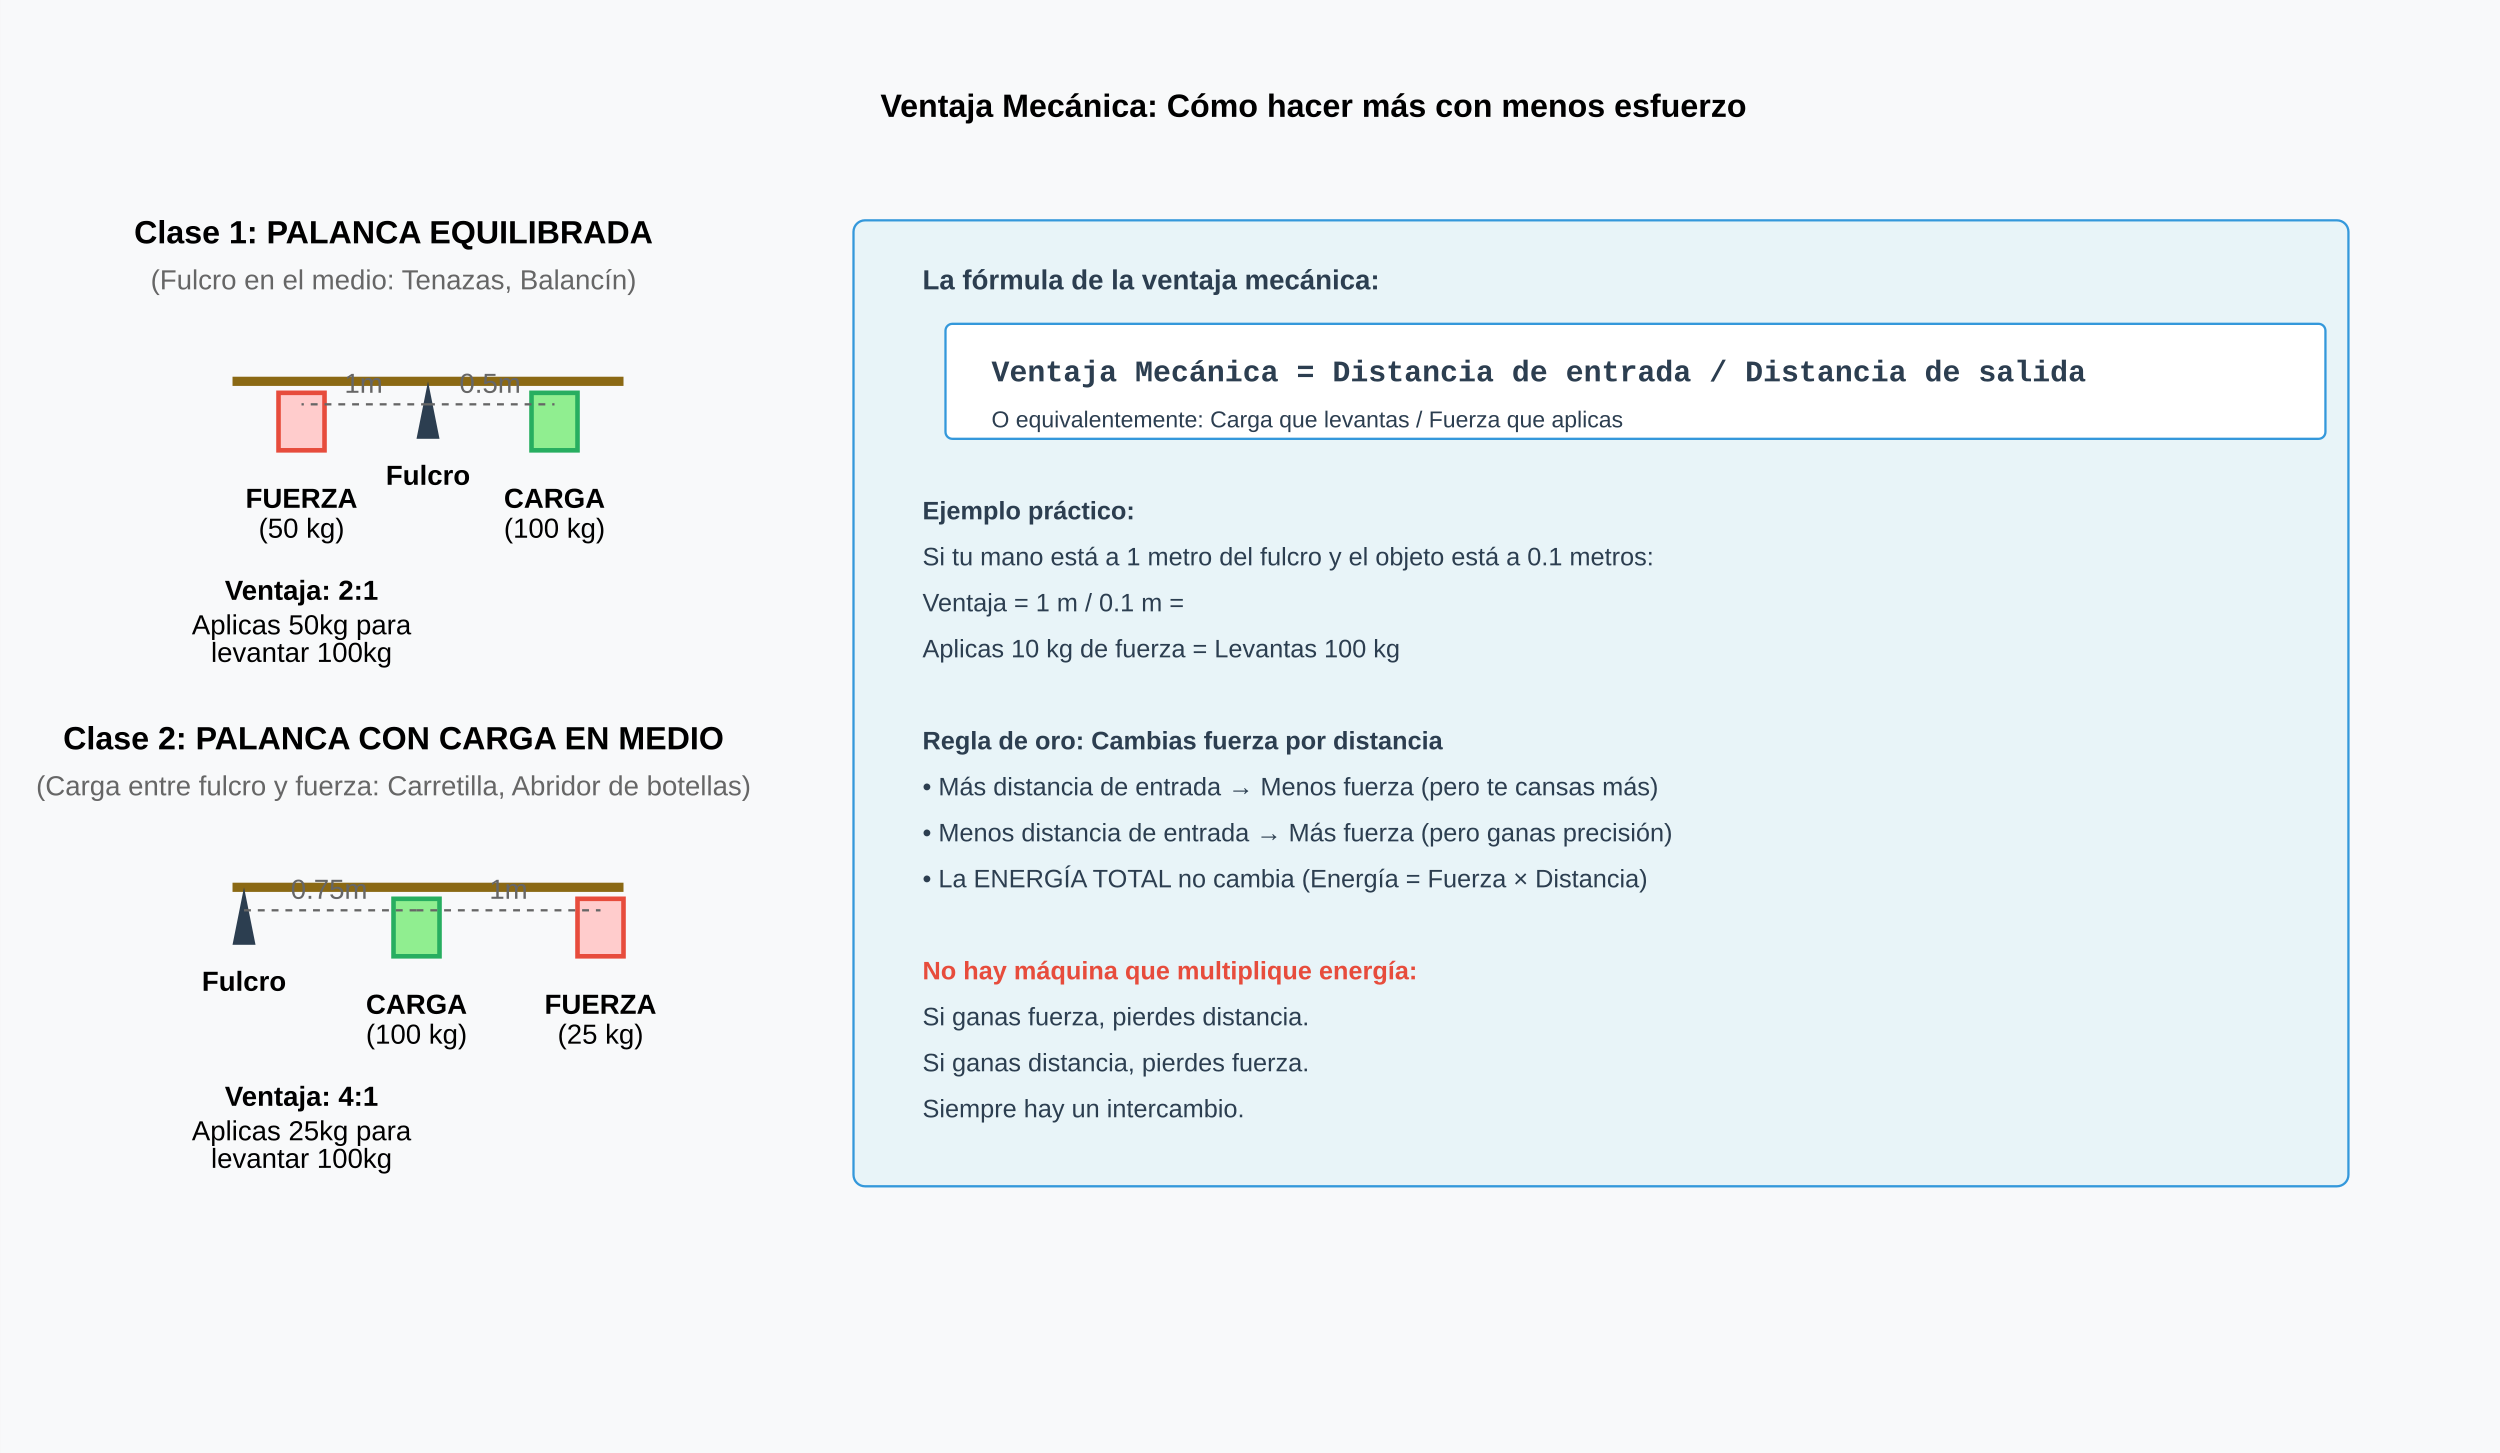
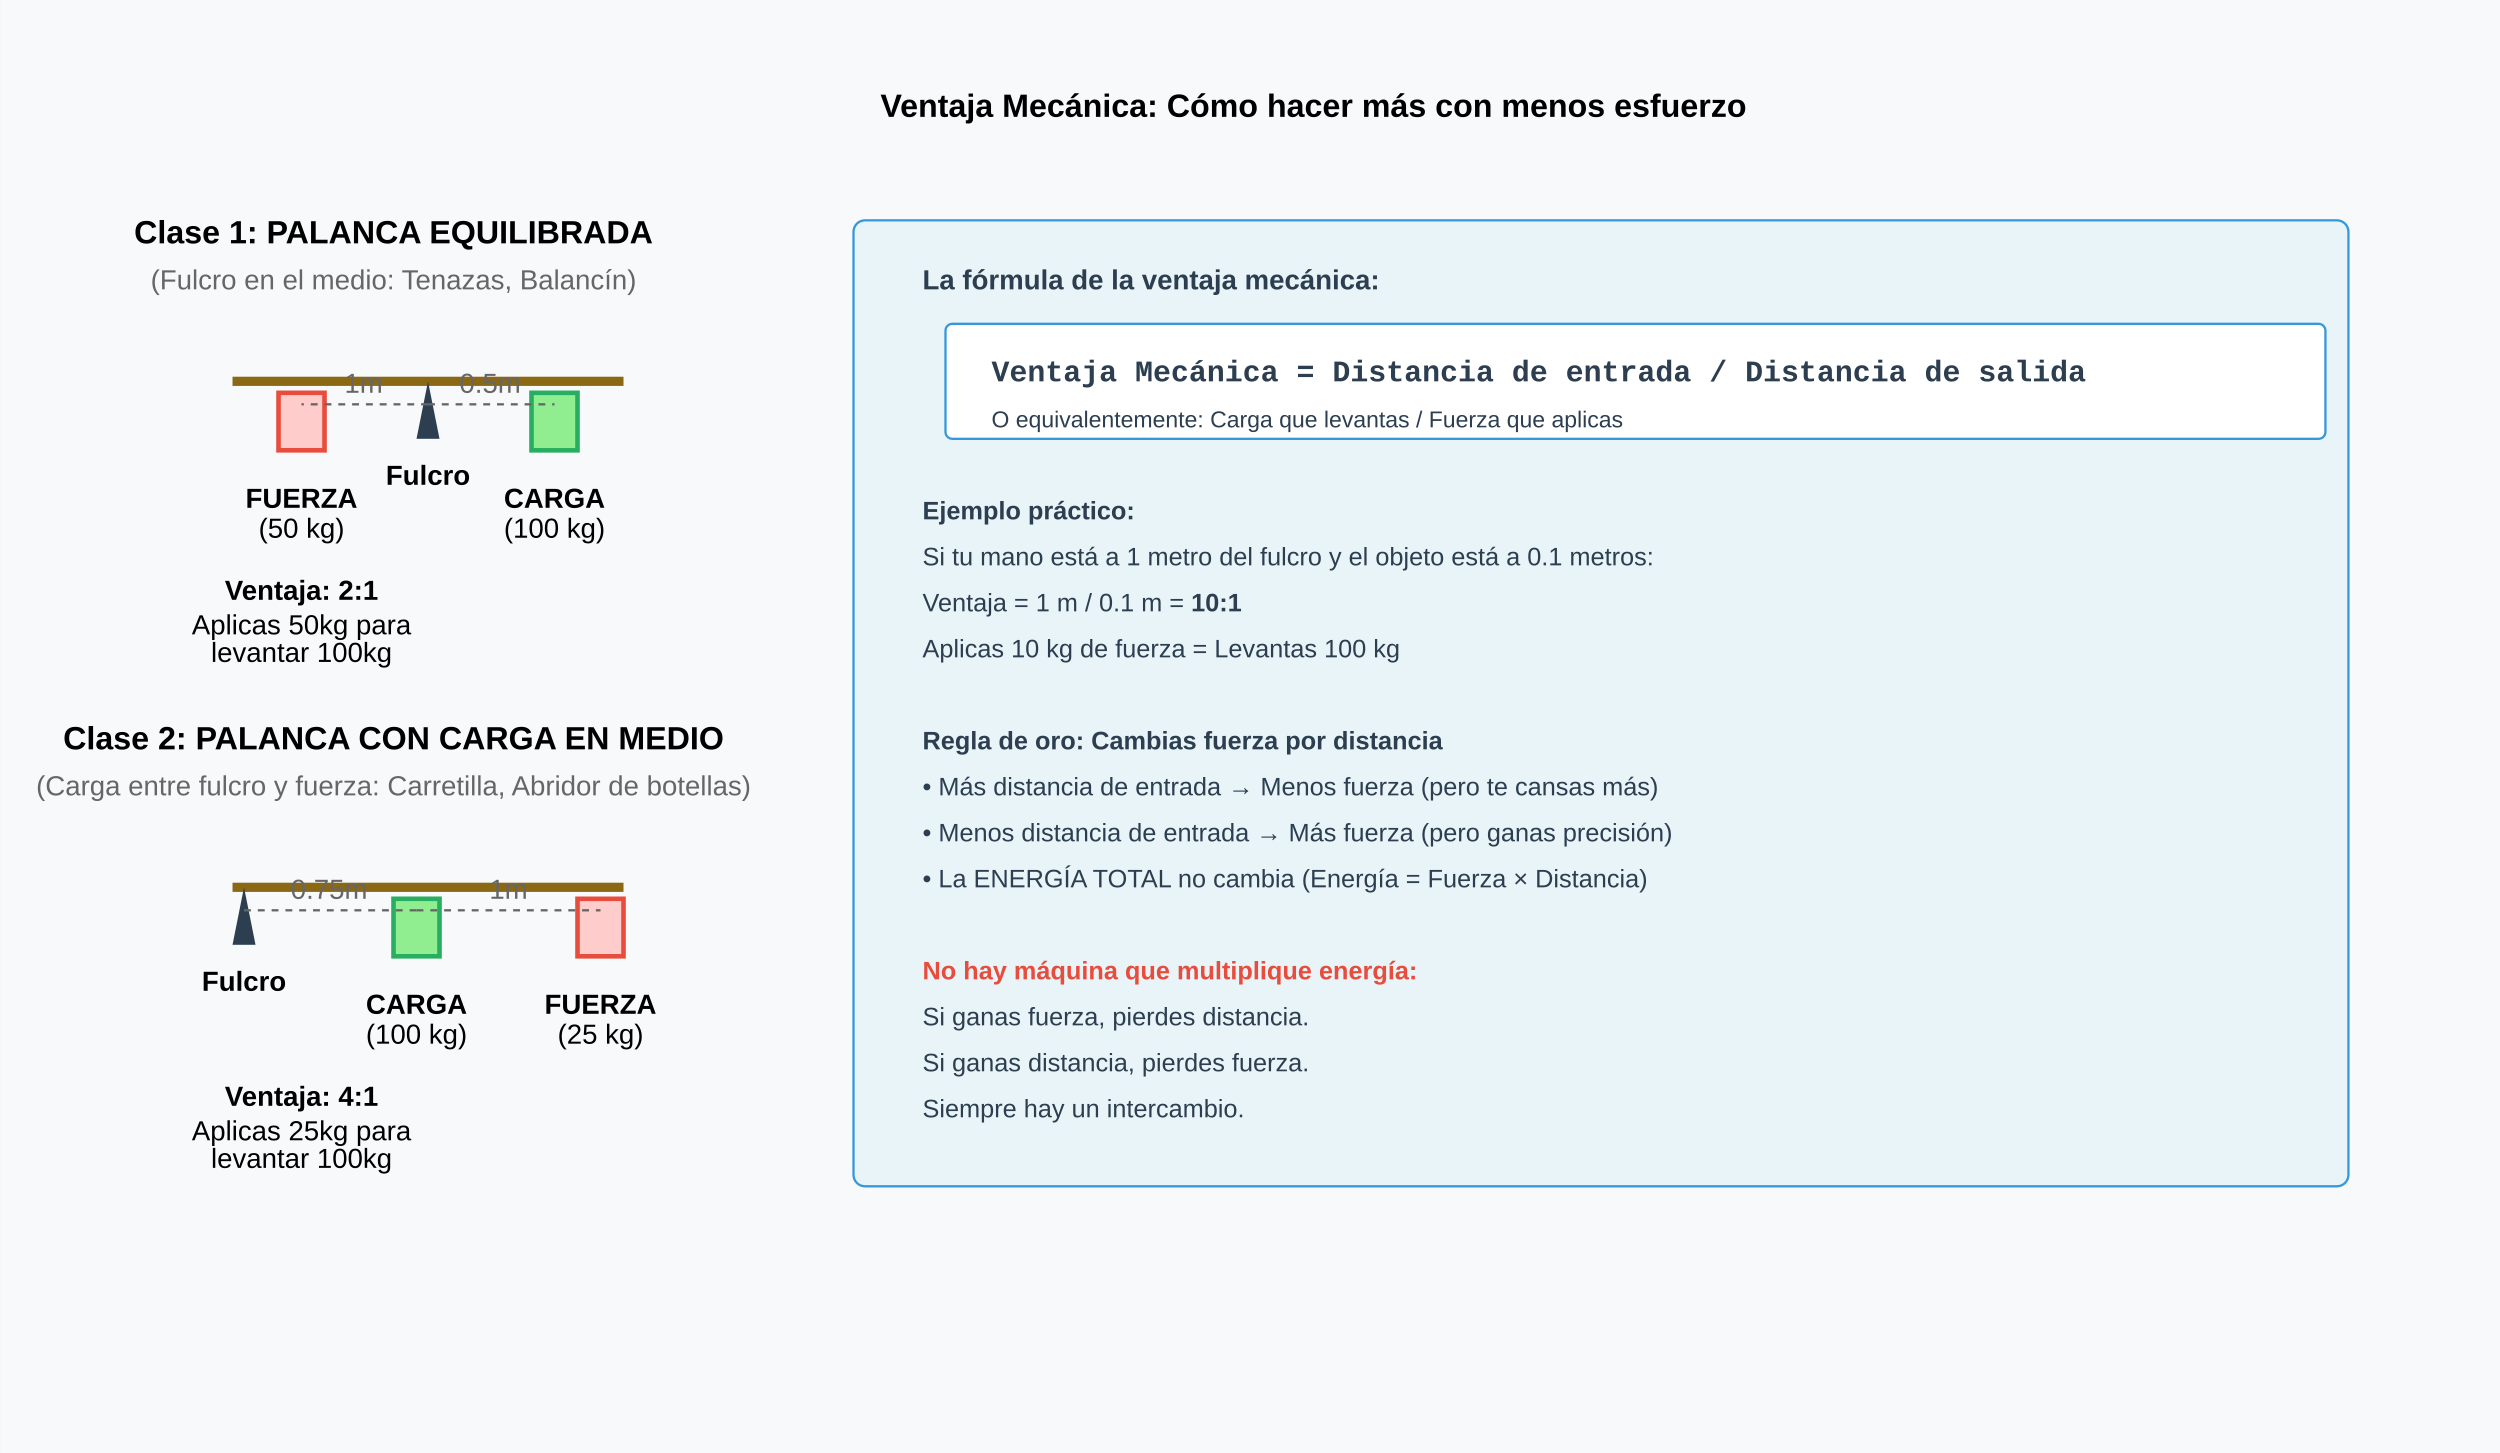
<svg xmlns="http://www.w3.org/2000/svg" viewBox="-71.1 -15.8 1087 631.7">
  <defs>
    <style>
      .box { stroke: #2c3e50; stroke-width: 2; fill-opacity: 0.9; }
      .title { font-family: Arial, sans-serif; font-size: 14px; font-weight: bold; text-anchor: middle; }
      .label { font-family: Arial, sans-serif; font-size: 12px; text-anchor: middle; }
      .lever { stroke: #8b6914; stroke-width: 4; fill: #d4a574; }
      .force { stroke: #e74c3c; stroke-width: 3; fill: none; marker-end: url(#arrowred); }
      .load { stroke: #27ae60; stroke-width: 3; fill: none; marker-end: url(#arrowgreen); }
    </style>
    <marker id="arrowred" markerWidth="10" markerHeight="10" refX="9" refY="3" orient="auto" markerUnits="strokeWidth">
      <path d="M0,0 L0,6 L9,3 z" fill="#e74c3c" />
    </marker>
    <marker id="arrowgreen" markerWidth="10" markerHeight="10" refX="9" refY="3" orient="auto" markerUnits="strokeWidth">
      <path d="M0,0 L0,6 L9,3 z" fill="#27ae60" />
    </marker>
  </defs>
  <rect x="-71" y="-16" width="1087" height="632" fill="#f8f9fa" />
  <text x="500" y="35" class="title" font-size="18">Ventaja Mecánica: Cómo hacer más con menos esfuerzo</text>
  <g>
    <text x="100" y="90" class="title" font-size="12" text-anchor="start" font-weight="bold">Clase 1: PALANCA EQUILIBRADA</text>
    <text x="100" y="110" class="label" font-size="10" text-anchor="start" fill="#666">(Fulcro en el medio: Tenazas, Balancín)</text>
    <line x1="30" y1="150" x2="200" y2="150" class="lever" />
    <polygon points="115,150 110,175 120,175" fill="#2c3e50" />
    <text x="115" y="195" class="label" font-size="9" font-weight="bold">Fulcro</text>
    <rect x="160" y="155" width="20" height="25" fill="#90ee90" stroke="#27ae60" stroke-width="2" />
    <text x="170" y="205" class="label" font-size="9" font-weight="bold">CARGA</text>
    <text x="170" y="218" class="label" font-size="8">(100 kg)</text>
    <rect x="50" y="155" width="20" height="25" fill="#ffcccc" stroke="#e74c3c" stroke-width="2" />
    <text x="60" y="205" class="label" font-size="9" font-weight="bold">FUERZA</text>
    <text x="60" y="218" class="label" font-size="8">(50 kg)</text>
    <line x1="115" y1="160" x2="60" y2="160" stroke="#666" stroke-width="1" stroke-dasharray="3,3" />
    <text x="87" y="155" class="label" font-size="8" fill="#666">1m</text>
    <line x1="115" y1="160" x2="170" y2="160" stroke="#666" stroke-width="1" stroke-dasharray="3,3" />
    <text x="142" y="155" class="label" font-size="8" fill="#666">0.5m</text>
    <text x="60" y="245" class="label" font-size="9" text-anchor="middle" font-weight="bold">Ventaja: 2:1</text>
    <text x="60" y="260" class="label" font-size="8" text-anchor="middle">Aplicas 50kg para</text>
    <text x="60" y="272" class="label" font-size="8" text-anchor="middle">levantar 100kg</text>
  </g>
  <g>
    <text x="100" y="310" class="title" font-size="12" text-anchor="start" font-weight="bold">Clase 2: PALANCA CON CARGA EN MEDIO</text>
    <text x="100" y="330" class="label" font-size="10" text-anchor="start" fill="#666">(Carga entre fulcro y fuerza: Carretilla, Abridor de botellas)</text>
    <line x1="30" y1="370" x2="200" y2="370" class="lever" />
    <polygon points="35,370 30,395 40,395" fill="#2c3e50" />
    <text x="35" y="415" class="label" font-size="9" font-weight="bold">Fulcro</text>
    <rect x="100" y="375" width="20" height="25" fill="#90ee90" stroke="#27ae60" stroke-width="2" />
    <text x="110" y="425" class="label" font-size="9" font-weight="bold">CARGA</text>
    <text x="110" y="438" class="label" font-size="8">(100 kg)</text>
    <rect x="180" y="375" width="20" height="25" fill="#ffcccc" stroke="#e74c3c" stroke-width="2" />
    <text x="190" y="425" class="label" font-size="9" font-weight="bold">FUERZA</text>
    <text x="190" y="438" class="label" font-size="8">(25 kg)</text>
    <line x1="35" y1="380" x2="110" y2="380" stroke="#666" stroke-width="1" stroke-dasharray="3,3" />
    <text x="72" y="375" class="label" font-size="8" fill="#666">0.75m</text>
    <line x1="110" y1="380" x2="190" y2="380" stroke="#666" stroke-width="1" stroke-dasharray="3,3" />
    <text x="150" y="375" class="label" font-size="8" fill="#666">1m</text>
    <text x="60" y="465" class="label" font-size="9" text-anchor="middle" font-weight="bold">Ventaja: 4:1</text>
    <text x="60" y="480" class="label" font-size="8" text-anchor="middle">Aplicas 25kg para</text>
    <text x="60" y="492" class="label" font-size="8" text-anchor="middle">levantar 100kg</text>
  </g>
  <rect x="300" y="80" width="650" height="420" fill="#e8f4f8" stroke="#3498db" stroke-width="1" rx="5" />
  <g font-family="Arial" font-size="11" fill="#2c3e50" text-anchor="start">
    <text x="330" y="110" font-weight="bold" font-size="12">La fórmula de la ventaja mecánica:</text>
    <rect x="340" y="125" width="600" height="50" fill="white" stroke="#3498db" stroke-width="1" rx="3" />
    <text x="360" y="150" font-family="'Courier New', monospace" font-size="13" font-weight="bold">Ventaja Mecánica = Distancia de entrada / Distancia de salida</text>
    <text x="360" y="170" font-size="10">O equivalentemente: Carga que levantas / Fuerza que aplicas</text>
    <text x="330" y="210" font-weight="bold">Ejemplo práctico:</text>
    <text x="330" y="230">Si tu mano está a 1 metro del fulcro y el objeto está a 0.1 metros:</text>
-     <text x="330" y="250">Ventaja = 1 m / 0.1 m = <b>10:1</b>
+     <text x="330" y="250">Ventaja = 1 m / 0.1 m = <tspan font-weight="bold">10:1</tspan>
    </text>
    <text x="330" y="270">Aplicas 10 kg de fuerza = Levantas 100 kg</text>
    <text x="330" y="310" font-weight="bold">Regla de oro: Cambias fuerza por distancia</text>
    <text x="330" y="330">• Más distancia de entrada → Menos fuerza (pero te cansas más)</text>
    <text x="330" y="350">• Menos distancia de entrada → Más fuerza (pero ganas precisión)</text>
    <text x="330" y="370">• La ENERGÍA TOTAL no cambia (Energía = Fuerza × Distancia)</text>
    <text x="330" y="410" font-weight="bold" fill="#e74c3c">No hay máquina que multiplique energía:</text>
    <text x="330" y="430">Si ganas fuerza, pierdes distancia.</text>
    <text x="330" y="450">Si ganas distancia, pierdes fuerza.</text>
    <text x="330" y="470">Siempre hay un intercambio.</text>
  </g>
</svg>
